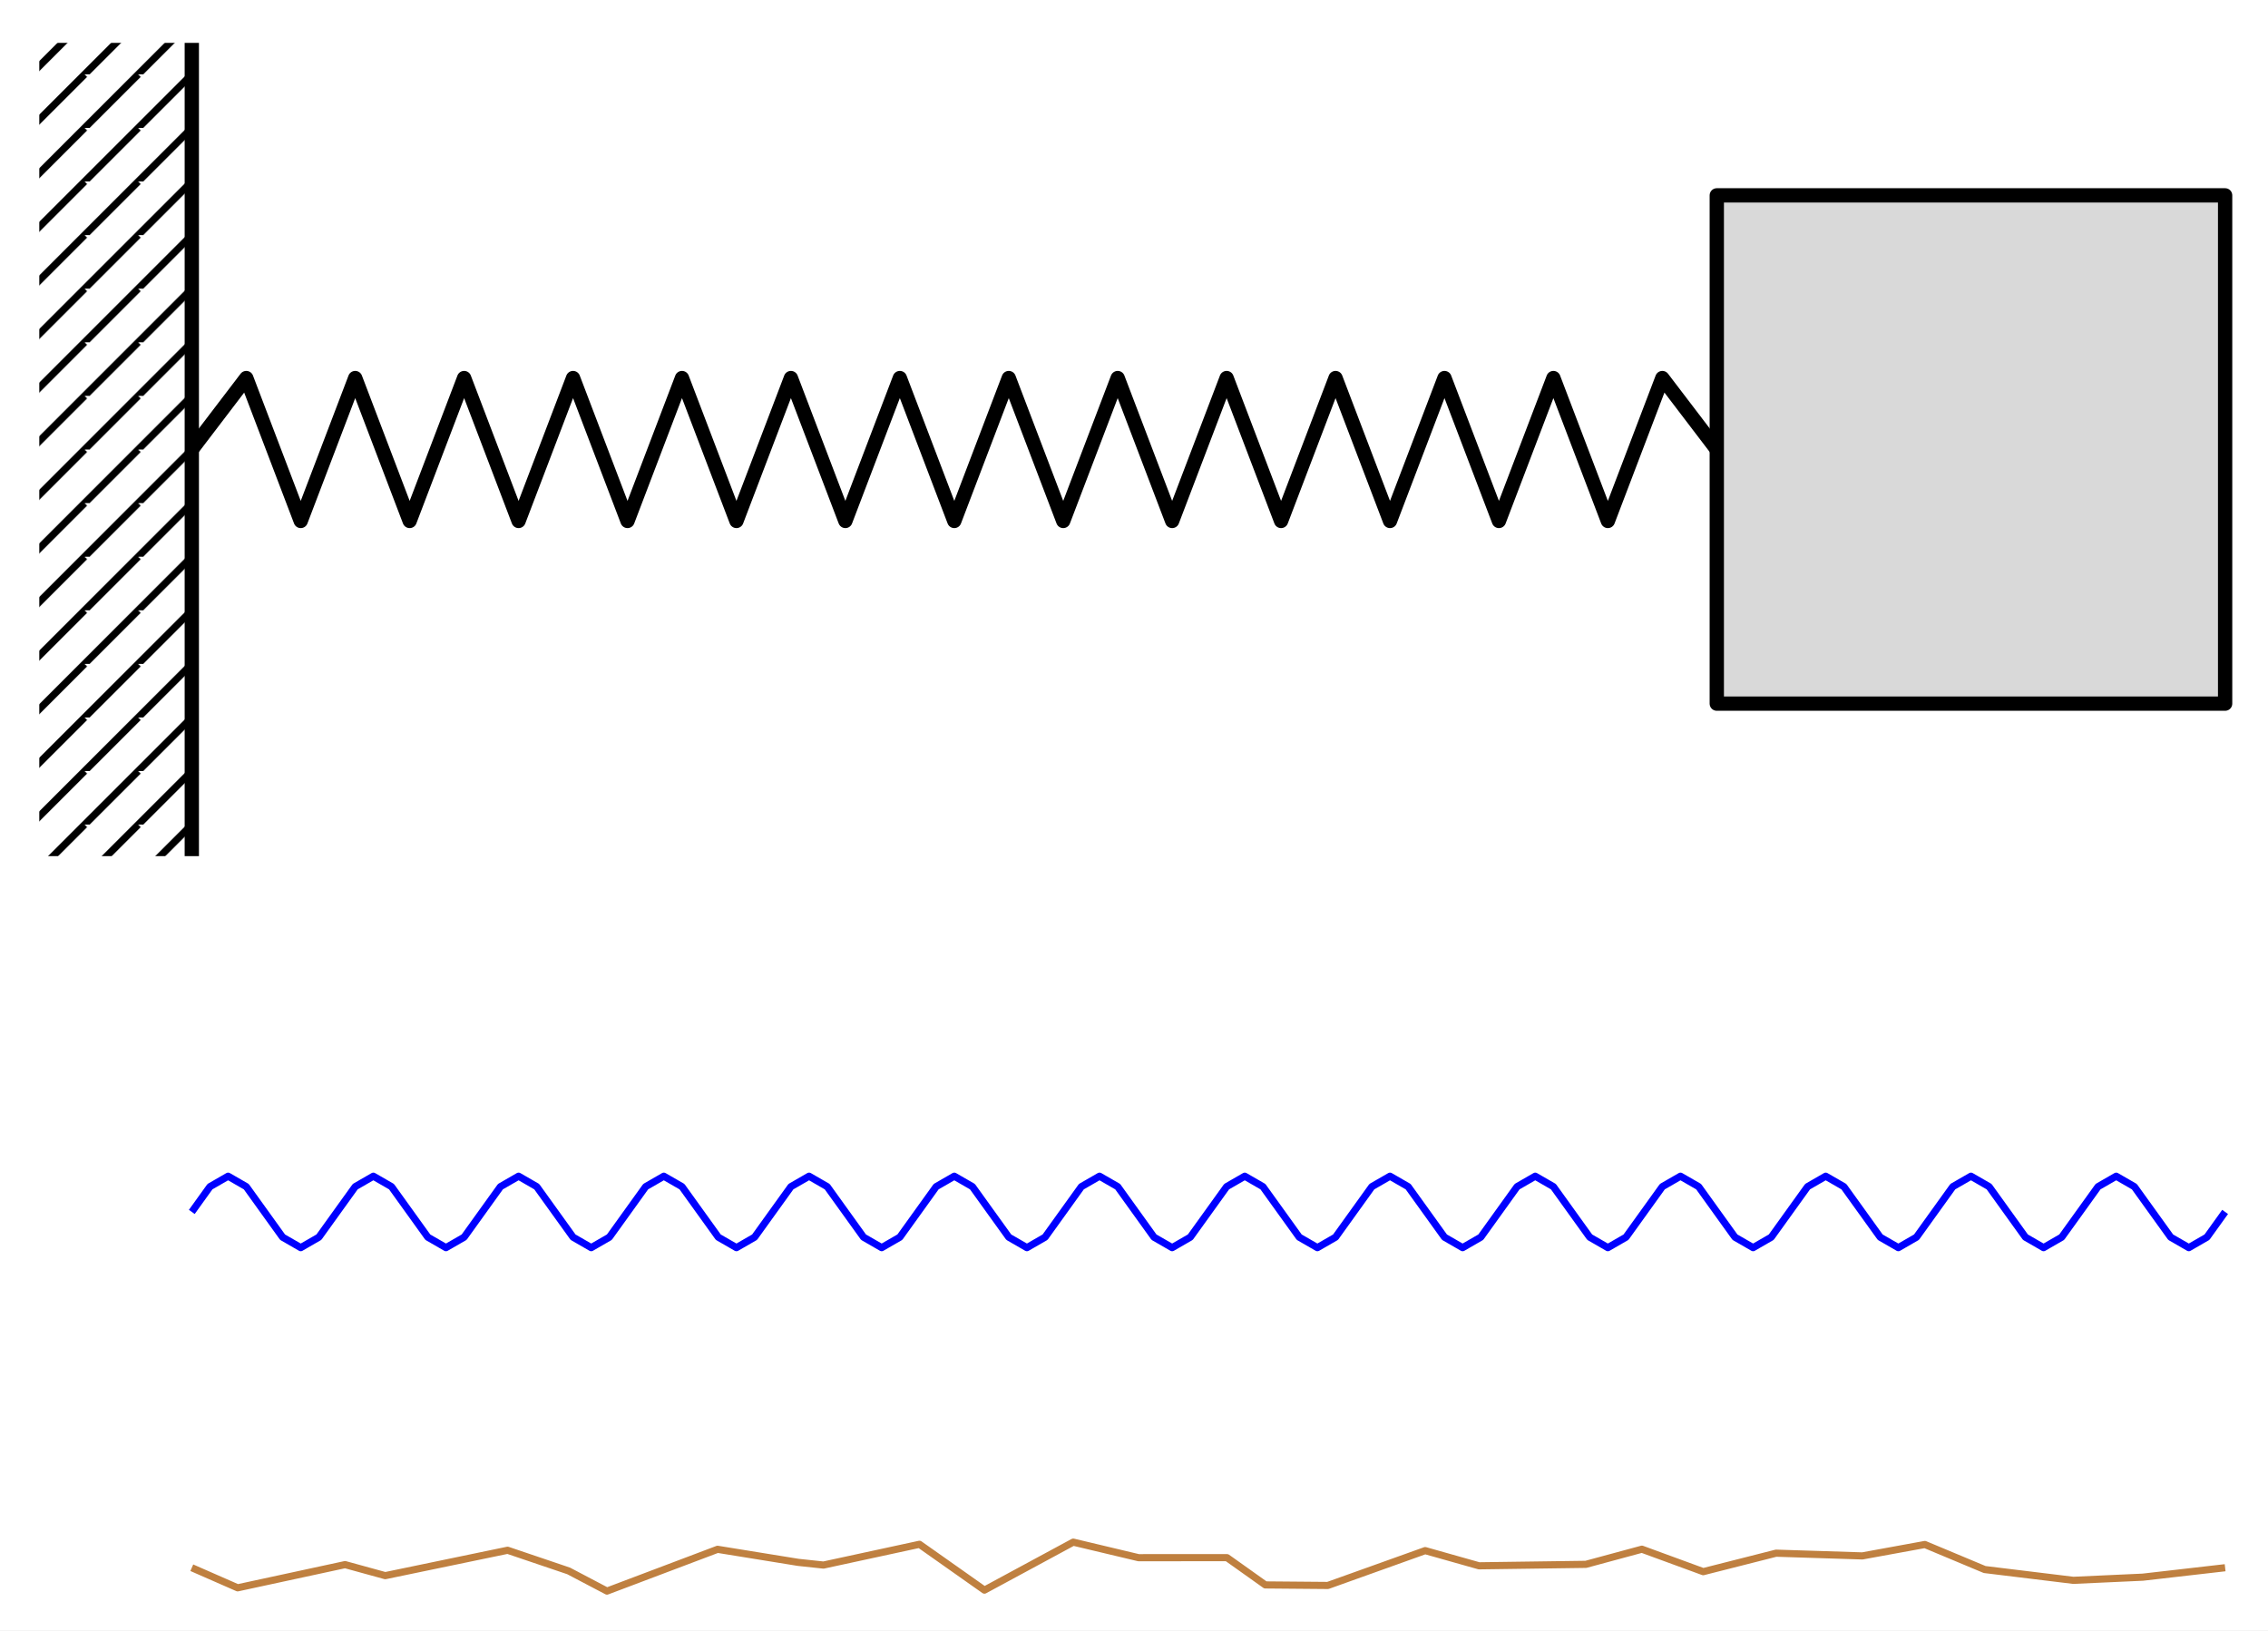
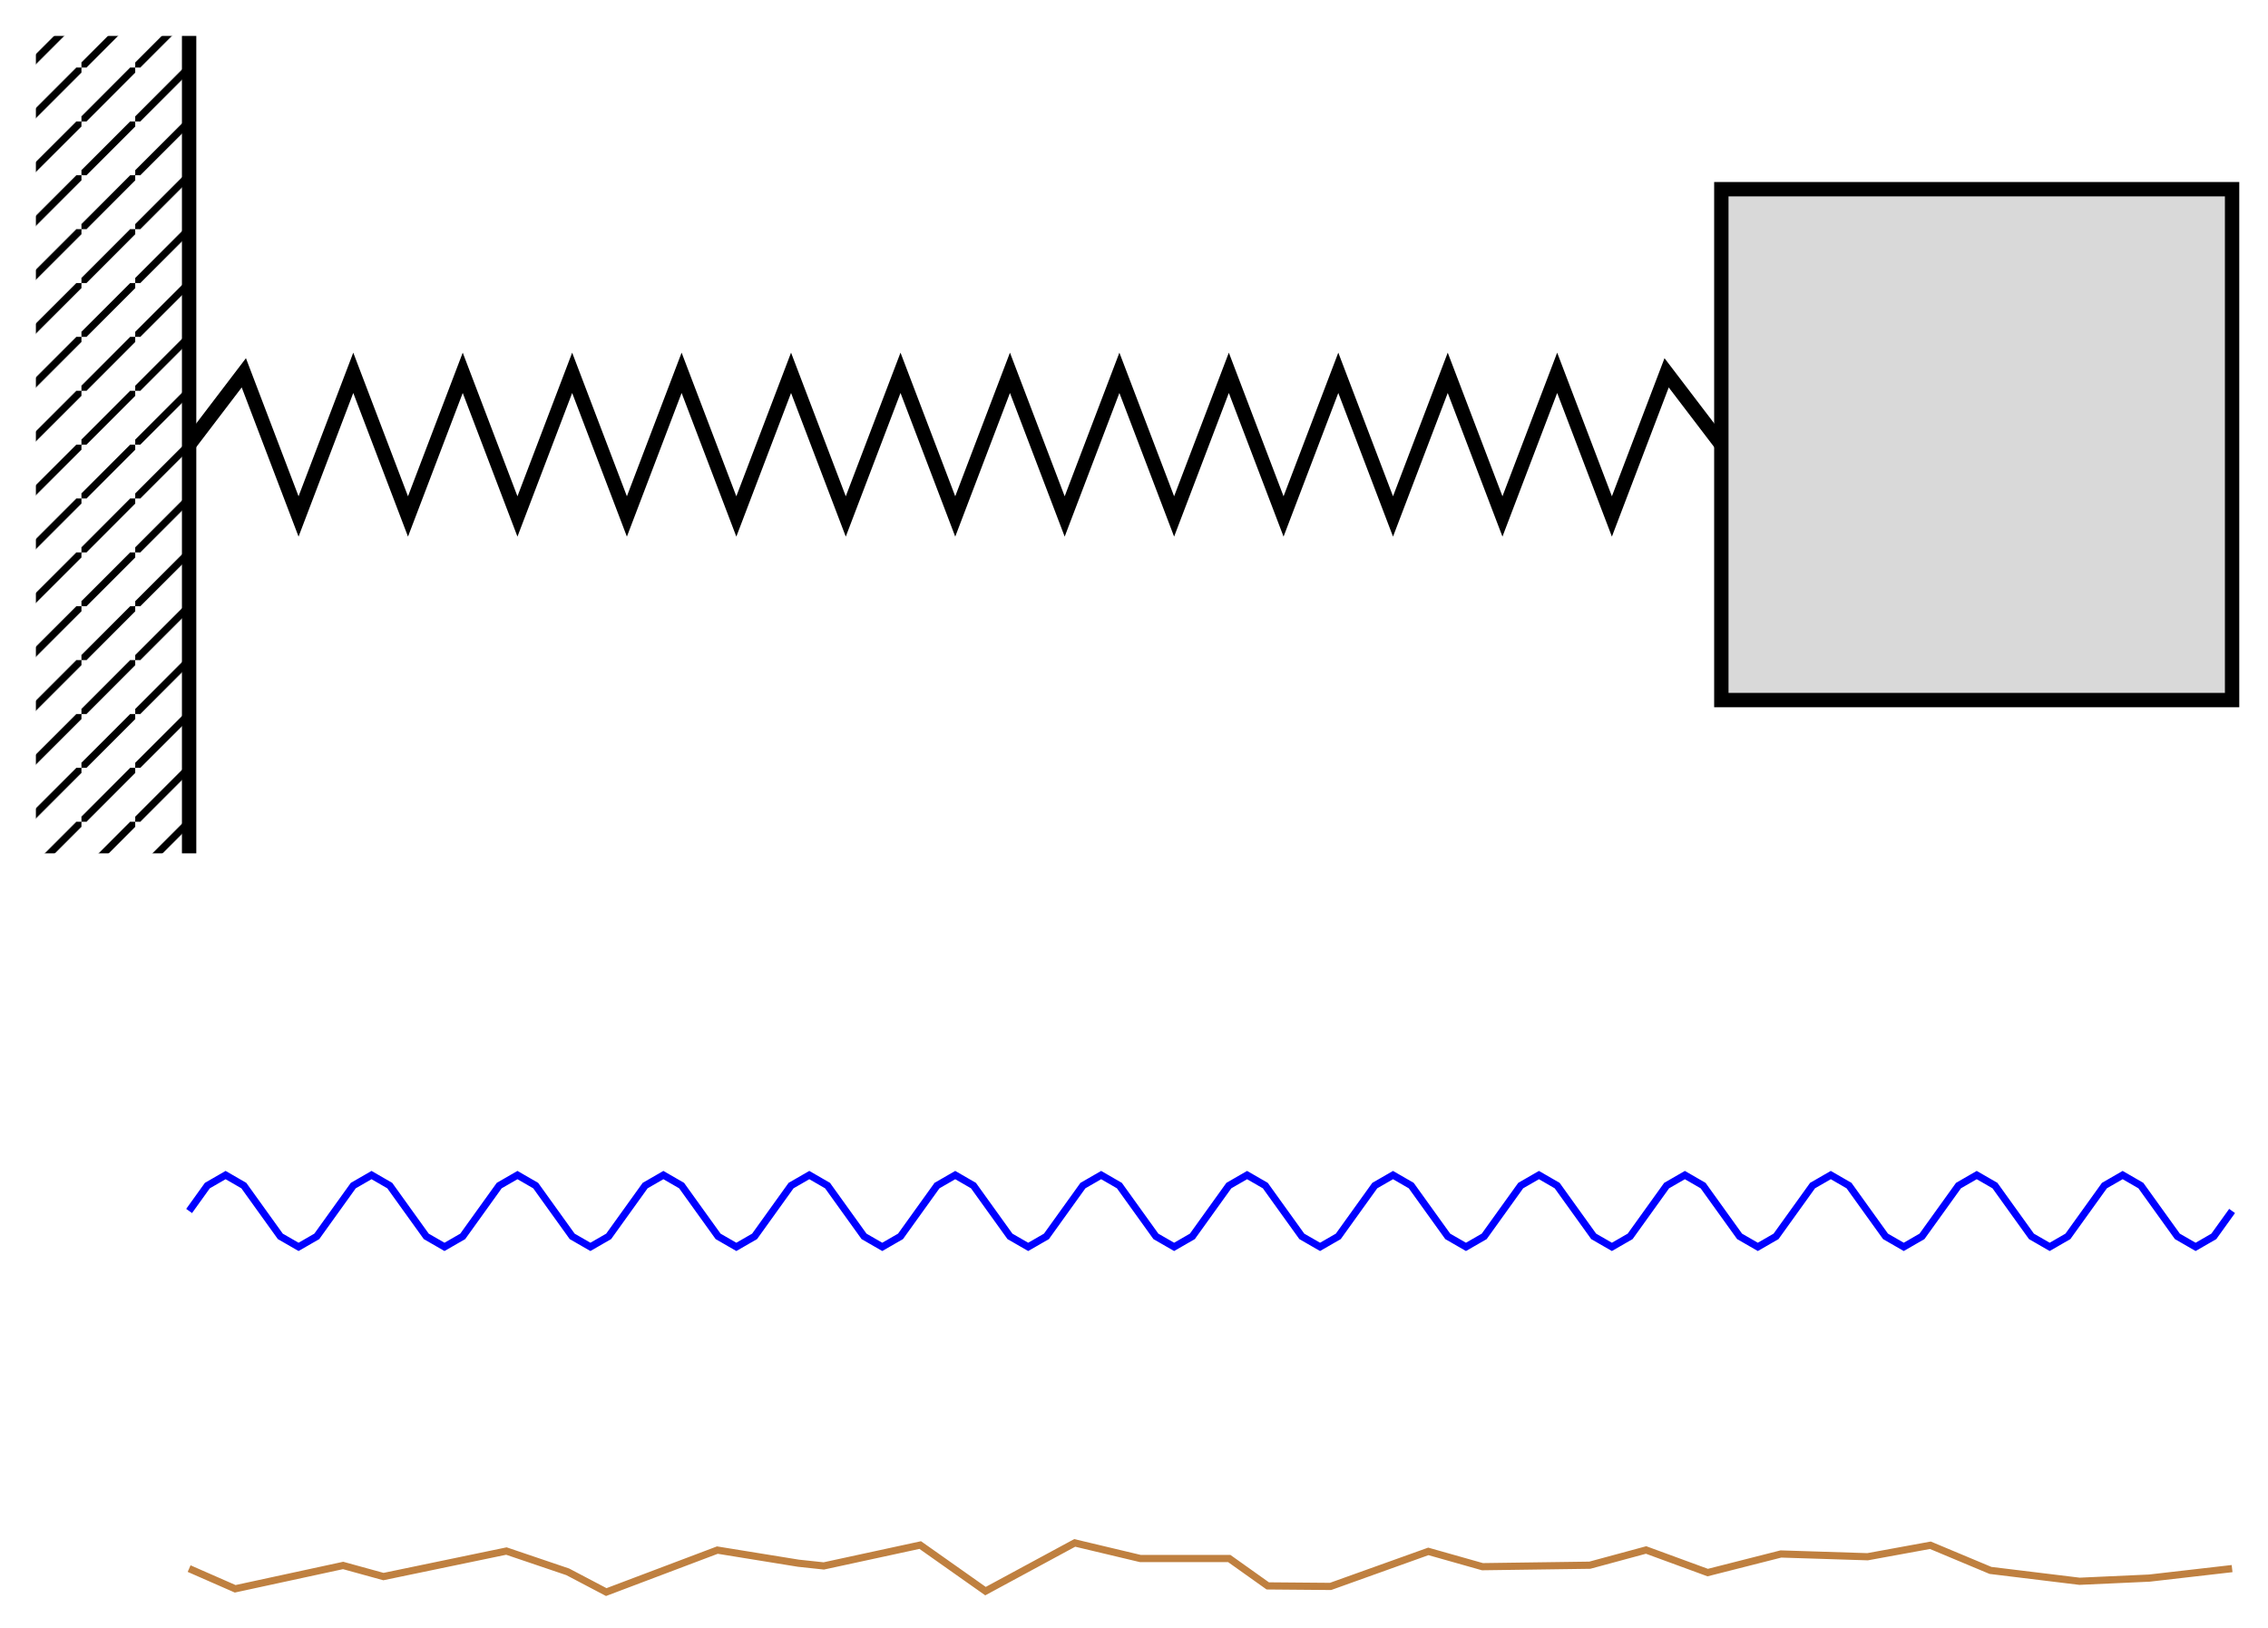
- <svg xmlns="http://www.w3.org/2000/svg" viewBox="-10.736 -25.162 126.947 91.266" width="126.947pt" height="91.266pt" role="img" aria-labelledby="tr-title">
-   <rect x="-10.736" y="-25.162" width="126.947" height="91.266" fill="#ffffff" />
+ <svg xmlns="http://www.w3.org/2000/svg" viewBox="-10.496 -24.67 125.875 90.327" width="125.875pt" height="90.327pt" role="img" aria-labelledby="tr-title">
+   <rect x="-10.496" y="-24.67" width="125.875" height="90.327" fill="#ffffff" />
  <defs>
-     <pattern id="tr-p1" patternUnits="userSpaceOnUse" width="3" height="3">
-       <line x1="0" y1="3" x2="3" y2="0" stroke="#000000" stroke-width="0.4" />
-       <line x1="-3" y1="3" x2="0" y2="0" stroke="#000000" stroke-width="0.4" />
-       <line x1="0" y1="6" x2="6" y2="0" stroke="#000000" stroke-width="0.4" />
+     <pattern id="tr-p1" patternUnits="userSpaceOnUse" width="2.989" height="2.989">
+       <line x1="-0.299" y1="3.288" x2="3.288" y2="-0.299" stroke="#000000" stroke-width="0.399" />
    </pattern>
  </defs>
-   <path d="M-8.536 22.762 M-8.536 22.762 L0 22.762 L0 -22.762 L-8.536 -22.762 Z" fill="url(#tr-p1)" />
-   <path d="M0 22.762 L0 -22.762" fill="none" stroke="#000000" stroke-width="0.8" stroke-linejoin="round" />
-   <path d="M0 0 L3.049 -4 L6.097 4 L9.146 -4 L12.194 4 L15.243 -4 L18.291 4 L21.34 -4 L24.388 4 L27.437 -4 L30.485 4 L33.534 -4 L36.582 4 L39.631 -4 L42.679 4 L45.728 -4 L48.776 4 L51.825 -4 L54.873 4 L57.922 -4 L60.97 4 L64.019 -4 L67.067 4 L70.116 -4 L73.164 4 L76.213 -4 L79.261 4 L82.31 -4 L85.358 0" fill="none" stroke="#000000" stroke-width="0.8" stroke-linejoin="round" />
-   <path d="M85.358 14.226 M85.358 14.226 L113.811 14.226 L113.811 -14.226 L85.358 -14.226 Z" fill="#d9d9d9" />
-   <path d="M85.358 14.226 M85.358 14.226 L113.811 14.226 L113.811 -14.226 L85.358 -14.226 Z" fill="none" stroke="#000000" stroke-width="0.8" stroke-linejoin="round" />
-   <path d="M0 42.679 L1.016 41.265 L2.032 40.679 L3.049 41.265 L4.065 42.679 L5.081 44.093 L6.097 44.679 L7.113 44.093 L8.129 42.679 L9.146 41.265 L10.162 40.679 L11.178 41.265 L12.194 42.679 L13.21 44.093 L14.226 44.679 L15.243 44.093 L16.259 42.679 L17.275 41.265 L18.291 40.679 L19.307 41.265 L20.323 42.679 L21.34 44.093 L22.356 44.679 L23.372 44.093 L24.388 42.679 L25.404 41.265 L26.42 40.679 L27.437 41.265 L28.453 42.679 L29.469 44.093 L30.485 44.679 L31.501 44.093 L32.517 42.679 L33.534 41.265 L34.55 40.679 L35.566 41.265 L36.582 42.679 L37.598 44.093 L38.614 44.679 L39.631 44.093 L40.647 42.679 L41.663 41.265 L42.679 40.679 L43.695 41.265 L44.711 42.679 L45.728 44.093 L46.744 44.679 L47.76 44.093 L48.776 42.679 L49.792 41.265 L50.808 40.679 L51.825 41.265 L52.841 42.679 L53.857 44.093 L54.873 44.679 L55.889 44.093 L56.906 42.679 L57.922 41.265 L58.938 40.679 L59.954 41.265 L60.97 42.679 L61.986 44.093 L63.003 44.679 L64.019 44.093 L65.035 42.679 L66.051 41.265 L67.067 40.679 L68.083 41.265 L69.1 42.679 L70.116 44.093 L71.132 44.679 L72.148 44.093 L73.164 42.679 L74.18 41.265 L75.197 40.679 L76.213 41.265 L77.229 42.679 L78.245 44.093 L79.261 44.679 L80.277 44.093 L81.294 42.679 L82.31 41.265 L83.326 40.679 L84.342 41.265 L85.358 42.679 L86.374 44.093 L87.391 44.679 L88.407 44.093 L89.423 42.679 L90.439 41.265 L91.455 40.679 L92.471 41.265 L93.488 42.679 L94.504 44.093 L95.52 44.679 L96.536 44.093 L97.552 42.679 L98.568 41.265 L99.585 40.679 L100.601 41.265 L101.617 42.679 L102.633 44.093 L103.649 44.679 L104.665 44.093 L105.682 42.679 L106.698 41.265 L107.714 40.679 L108.73 41.265 L109.746 42.679 L110.763 44.093 L111.779 44.679 L112.795 44.093 L113.811 42.679" fill="none" stroke="#0000ff" stroke-width="0.4" stroke-linejoin="round" />
-   <path d="M0 62.596 L2.566 63.721 L8.579 62.422 L10.827 63.04 L17.676 61.618 L21.092 62.775 L23.239 63.904 L29.429 61.565 L33.942 62.296 L35.356 62.447 L40.729 61.285 L44.366 63.85 L49.336 61.164 L52.99 62.034 L57.944 62.033 L60.089 63.559 L63.587 63.589 L69.036 61.638 L72.05 62.489 L78.031 62.407 L81.166 61.559 L84.599 62.817 L88.677 61.782 L93.505 61.935 L97.004 61.296 L100.352 62.697 L105.314 63.302 L109.202 63.125 L113.811 62.596" fill="none" stroke="#bf8040" stroke-width="0.4" stroke-linejoin="round" />
+   <path d="M-8.504 22.677 M-8.504 22.677 L0 22.677 L0 -22.677 L-8.504 -22.677 Z" fill="url(#tr-p1)" />
+   <path d="M0 22.677 L0 -22.677" fill="none" stroke="#000000" stroke-width="0.797" stroke-miterlimit="10" />
+   <path d="M0 0 L3.037 -3.985 L6.074 3.985 L9.111 -3.985 L12.148 3.985 L15.186 -3.985 L18.223 3.985 L21.26 -3.985 L24.297 3.985 L27.334 -3.985 L30.371 3.985 L33.408 -3.985 L36.445 3.985 L39.483 -3.985 L42.52 3.985 L45.557 -3.985 L48.594 3.985 L51.631 -3.985 L54.668 3.985 L57.705 -3.985 L60.742 3.985 L63.78 -3.985 L66.817 3.985 L69.854 -3.985 L72.891 3.985 L75.928 -3.985 L78.965 3.985 L82.002 -3.985 L85.039 0" fill="none" stroke="#000000" stroke-width="0.797" stroke-miterlimit="10" />
+   <path d="M85.039 14.173 M85.039 14.173 L113.386 14.173 L113.386 -14.173 L85.039 -14.173 Z" fill="#d9d9d9" stroke="#000000" stroke-width="0.797" stroke-miterlimit="10" />
+   <path d="M0 42.52 L1.012 41.111 L2.025 40.527 L3.037 41.111 L4.049 42.52 L5.062 43.929 L6.074 44.512 L7.087 43.929 L8.099 42.52 L9.111 41.111 L10.124 40.527 L11.136 41.111 L12.148 42.52 L13.161 43.929 L14.173 44.512 L15.186 43.929 L16.198 42.52 L17.21 41.111 L18.223 40.527 L19.235 41.111 L20.247 42.52 L21.26 43.929 L22.272 44.512 L23.285 43.929 L24.297 42.52 L25.309 41.111 L26.322 40.527 L27.334 41.111 L28.346 42.52 L29.359 43.929 L30.371 44.512 L31.384 43.929 L32.396 42.52 L33.408 41.111 L34.421 40.527 L35.433 41.111 L36.445 42.52 L37.458 43.929 L38.47 44.512 L39.483 43.929 L40.495 42.52 L41.507 41.111 L42.52 40.527 L43.532 41.111 L44.544 42.52 L45.557 43.929 L46.569 44.512 L47.582 43.929 L48.594 42.52 L49.606 41.111 L50.619 40.527 L51.631 41.111 L52.643 42.52 L53.656 43.929 L54.668 44.512 L55.681 43.929 L56.693 42.52 L57.705 41.111 L58.718 40.527 L59.73 41.111 L60.742 42.52 L61.755 43.929 L62.767 44.512 L63.78 43.929 L64.792 42.52 L65.804 41.111 L66.817 40.527 L67.829 41.111 L68.841 42.52 L69.854 43.929 L70.866 44.512 L71.879 43.929 L72.891 42.52 L73.903 41.111 L74.916 40.527 L75.928 41.111 L76.94 42.52 L77.953 43.929 L78.965 44.512 L79.978 43.929 L80.99 42.52 L82.002 41.111 L83.015 40.527 L84.027 41.111 L85.039 42.52 L86.052 43.929 L87.064 44.512 L88.076 43.929 L89.089 42.52 L90.101 41.111 L91.114 40.527 L92.126 41.111 L93.138 42.52 L94.151 43.929 L95.163 44.512 L96.175 43.929 L97.188 42.52 L98.2 41.111 L99.213 40.527 L100.225 41.111 L101.237 42.52 L102.25 43.929 L103.262 44.512 L104.274 43.929 L105.287 42.52 L106.299 41.111 L107.312 40.527 L108.324 41.111 L109.336 42.52 L110.349 43.929 L111.361 44.512 L112.373 43.929 L113.386 42.52" fill="none" stroke="#0000ff" stroke-width="0.399" stroke-miterlimit="10" />
+   <path d="M0 62.362 L2.557 63.483 L8.547 62.188 L10.786 62.804 L17.61 61.388 L21.013 62.541 L23.152 63.665 L29.319 61.335 L33.815 62.063 L35.224 62.214 L40.577 61.056 L44.2 63.612 L49.152 60.936 L52.792 61.802 L57.727 61.802 L59.865 63.322 L63.35 63.351 L68.778 61.407 L71.781 62.256 L77.739 62.174 L80.863 61.329 L84.283 62.583 L88.346 61.551 L93.156 61.704 L96.641 61.067 L99.977 62.463 L104.92 63.065 L108.794 62.889 L113.386 62.362" fill="none" stroke="#bf8040" stroke-width="0.399" stroke-miterlimit="10" />
</svg>
